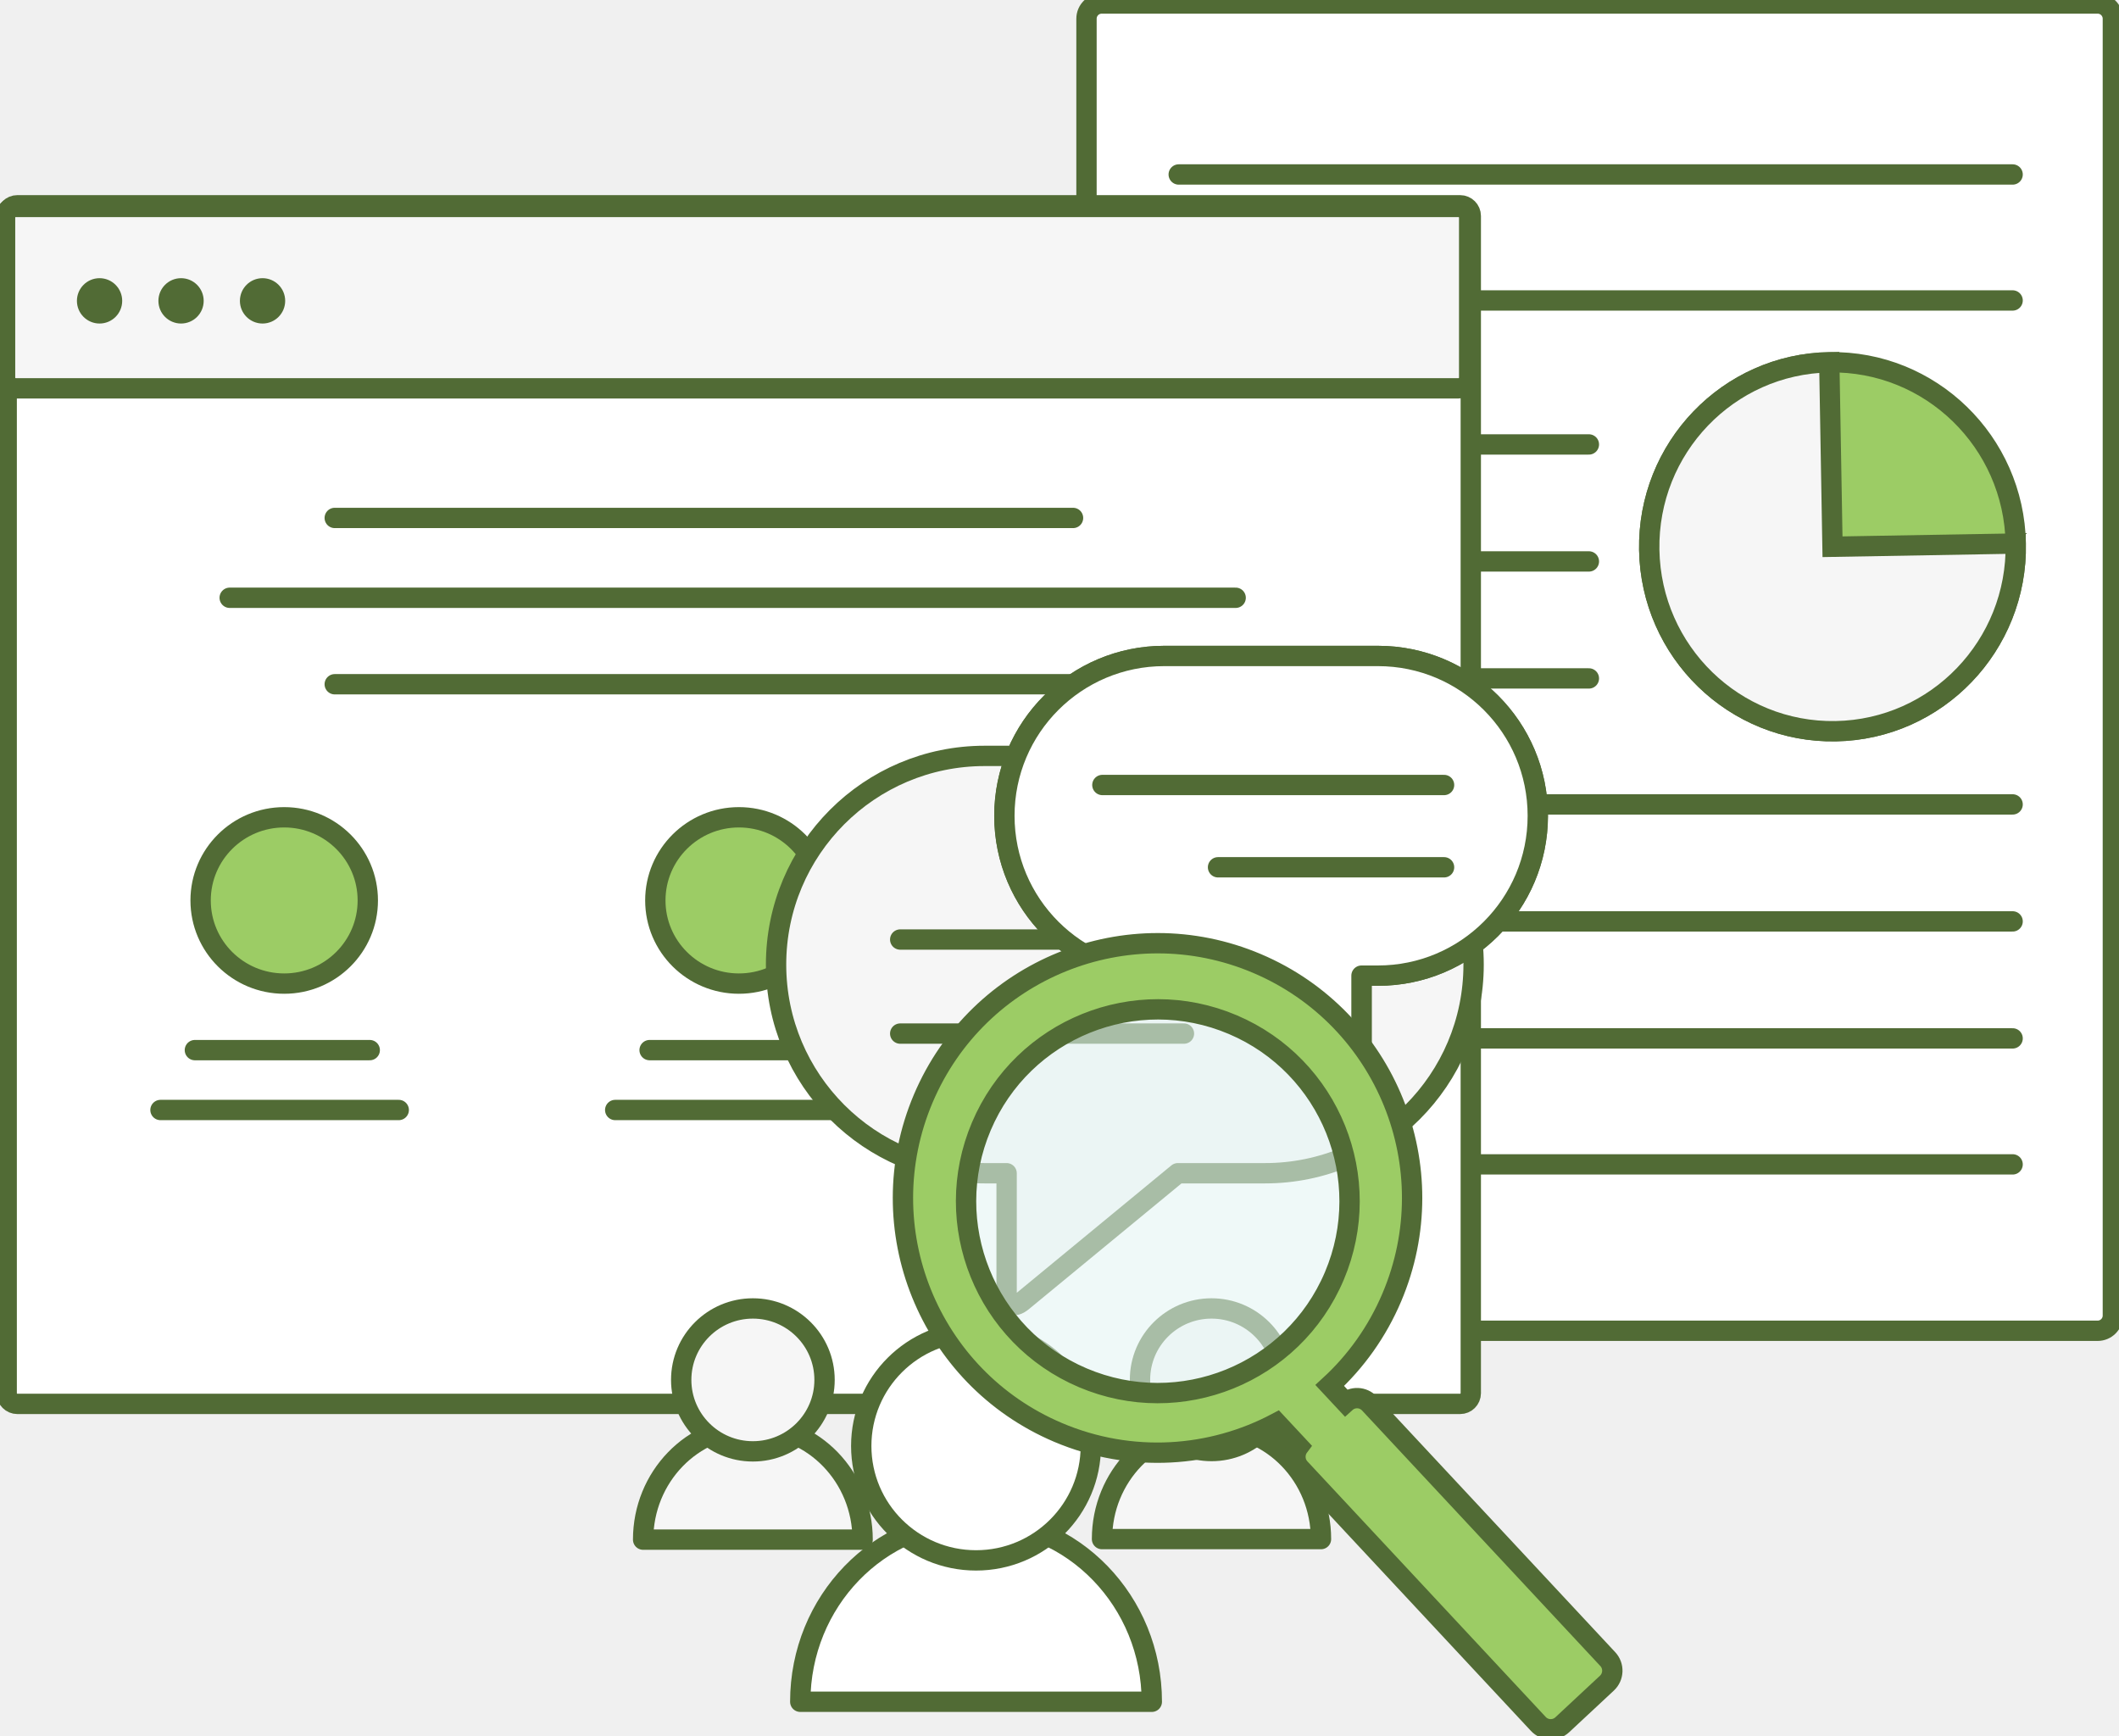
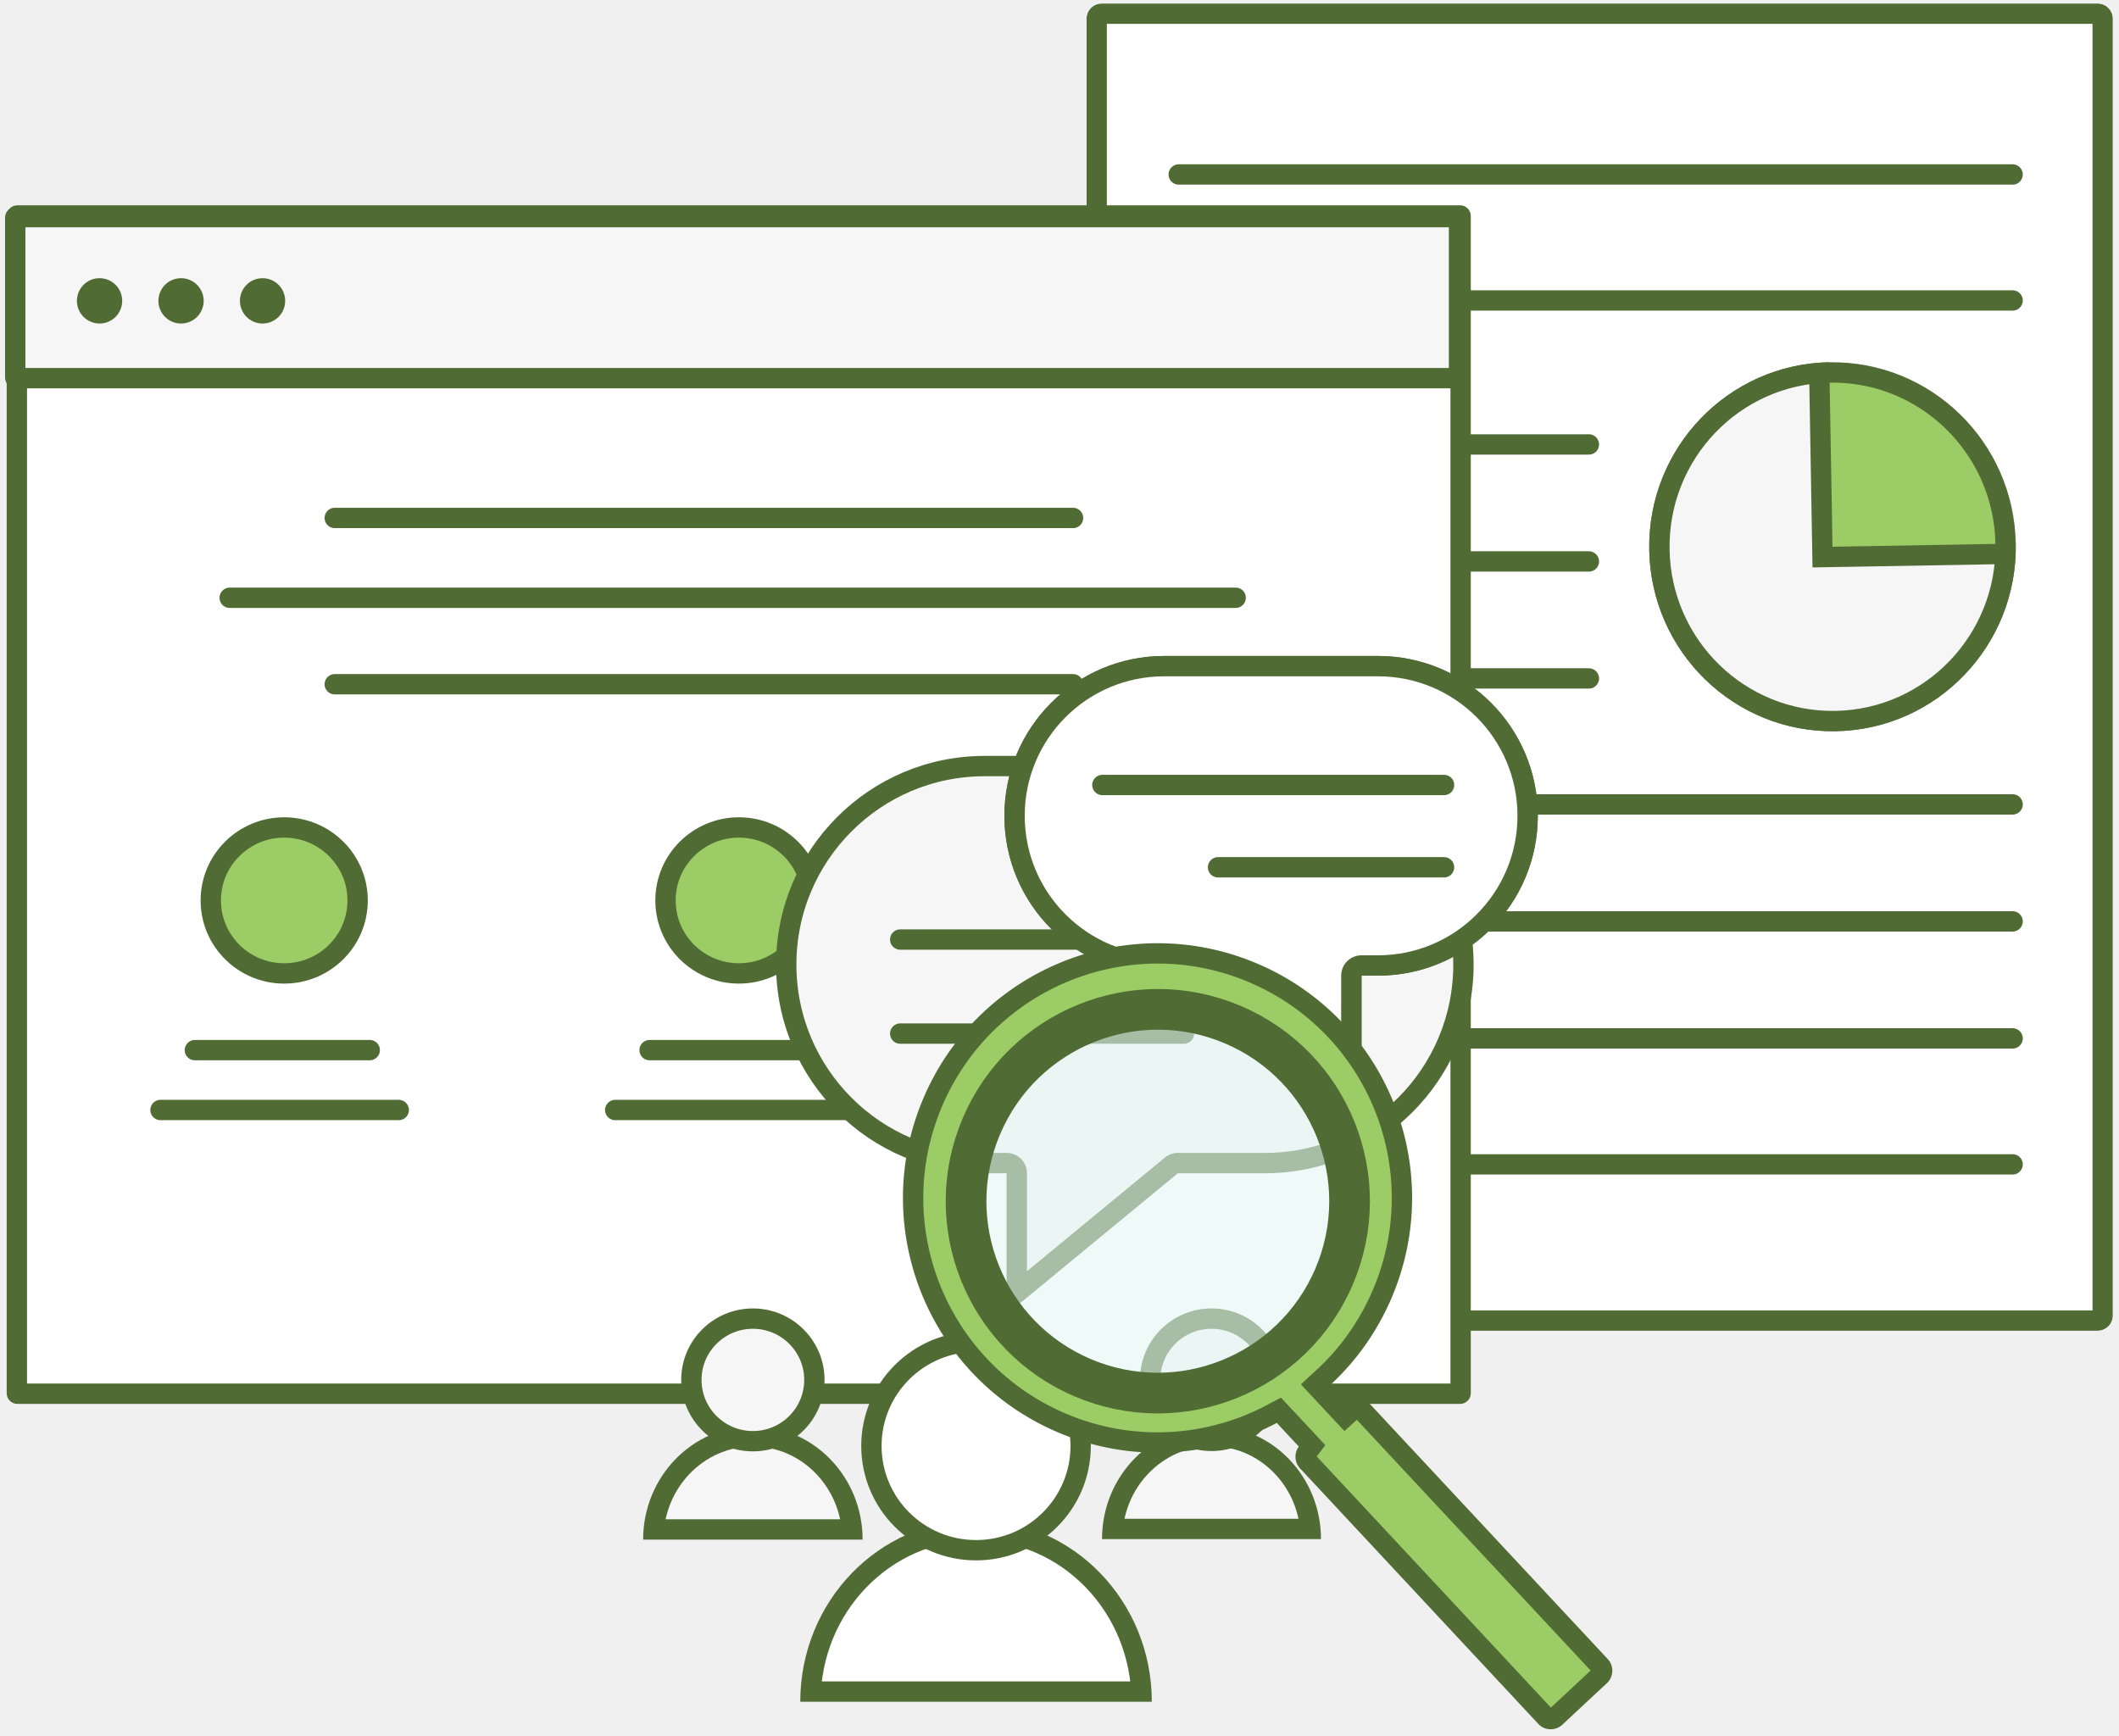
<svg xmlns="http://www.w3.org/2000/svg" xmlns:xlink="http://www.w3.org/1999/xlink" width="243px" height="199px" viewBox="0 0 243 199" version="1.1">
  <defs>
    <rect id="path-1" x="0" y="0" width="117.701" height="152.199" rx="1.749" />
+     <mask id="mask-2" maskContentUnits="userSpaceOnUse" maskUnits="objectBoundingBox" x="0" y="0" width="117.701" height="152.199" fill="white">
+       <use xlink:href="#path-1" />
+     </mask>
+     <mask id="mask-4" maskContentUnits="userSpaceOnUse" maskUnits="objectBoundingBox" x="0" y="0" width="117.701" height="152.199" fill="white">
+       <use xlink:href="#path-1" />
+     </mask>
+     <ellipse id="path-5" cx="21.155" cy="21.019" rx="21.155" ry="21.019" />
+     <mask id="mask-6" maskContentUnits="userSpaceOnUse" maskUnits="objectBoundingBox" x="0" y="0" width="42.311" height="42.037" fill="white">
+       <use xlink:href="#path-5" />
+     </mask>
+     <path d="M42.311,21.019 C42.311,9.41 32.839,-1.32579403e-13 21.155,-1.32579403e-13 L21.155,21.019 C21.155,21.019 21.155,21.019 -7.87190203e-14,21.019 C-7.94344482e-14,32.627 9.472,42.037 21.155,42.037 C32.839,42.037 42.311,32.627 42.311,21.019 L42.311,21.019 Z" id="path-7" />
+     <mask id="mask-8" maskContentUnits="userSpaceOnUse" maskUnits="objectBoundingBox" x="0" y="0" width="42.311" height="42.037" fill="white">
+       <use xlink:href="#path-7" />
+     </mask>
+     <rect id="path-9" x="0.767" y="0" width="167.898" height="137.444" rx="1.224" />
+     <mask id="mask-10" maskContentUnits="userSpaceOnUse" maskUnits="objectBoundingBox" x="0" y="0" width="167.898" height="137.444" fill="white">
+       <use xlink:href="#path-9" />
+     </mask>
+     <rect id="path-11" x="0.581" y="0.187" width="167.898" height="20.802" rx="1.224" />
+     <mask id="mask-12" maskContentUnits="userSpaceOnUse" maskUnits="objectBoundingBox" x="0" y="0" width="167.898" height="20.802" fill="white">
+       <use xlink:href="#path-11" />
+     </mask>
+     <ellipse id="path-13" cx="14.187" cy="9.535" rx="9.586" ry="9.535" />
+     <mask id="mask-14" maskContentUnits="userSpaceOnUse" maskUnits="objectBoundingBox" x="0" y="0" width="19.171" height="19.07" fill="white">
+       <use xlink:href="#path-13" />
+     </mask>
+     <ellipse id="path-15" cx="14.187" cy="9.535" rx="9.586" ry="9.535" />
+     <mask id="mask-16" maskContentUnits="userSpaceOnUse" maskUnits="objectBoundingBox" x="0" y="0" width="19.171" height="19.07" fill="white">
+       <use xlink:href="#path-15" />
+     </mask>
+     <ellipse id="path-17" cx="14.187" cy="9.535" rx="9.586" ry="9.535" />
+     <mask id="mask-18" maskContentUnits="userSpaceOnUse" maskUnits="objectBoundingBox" x="0" y="0" width="19.171" height="19.07" fill="white">
+       <use xlink:href="#path-17" />
+     </mask>
+     <path d="M25.343,26.448 C25.343,19.277 19.722,13.464 12.788,13.464 C5.854,13.464 0.232,19.277 0.232,26.448 L25.343,26.448 Z" id="path-19" />
+     <mask id="mask-20" maskContentUnits="userSpaceOnUse" maskUnits="objectBoundingBox" x="0" y="0" width="25.111" height="12.983" fill="white">
+       <use xlink:href="#path-19" />
+     </mask>
+     <ellipse id="path-21" cx="12.788" cy="8.175" rx="8.2" ry="8.175" />
+     <mask id="mask-22" maskContentUnits="userSpaceOnUse" maskUnits="objectBoundingBox" x="0" y="0" width="16.4" height="16.35" fill="white">
+       <use xlink:href="#path-21" />
+     </mask>
+     <path d="M25.403,26.511 C25.403,19.323 19.769,13.496 12.818,13.496 C5.868,13.496 0.233,19.323 0.233,26.511 L25.403,26.511 Z" id="path-23" />
+     <mask id="mask-24" maskContentUnits="userSpaceOnUse" maskUnits="objectBoundingBox" x="0" y="0" width="25.17" height="13.014" fill="white">
+       <use xlink:href="#path-23" />
+     </mask>
+     <ellipse id="path-25" cx="12.818" cy="8.194" rx="8.219" ry="8.194" />
+     <mask id="mask-26" maskContentUnits="userSpaceOnUse" maskUnits="objectBoundingBox" x="0" y="0" width="16.438" height="16.388" fill="white">
+       <use xlink:href="#path-25" />
+     </mask>
+     <path d="M40.687,42.46 C40.687,30.948 31.662,21.616 20.53,21.616 C9.398,21.616 0.373,30.948 0.373,42.46 L40.687,42.46 Z" id="path-27" />
+     <mask id="mask-28" maskContentUnits="userSpaceOnUse" maskUnits="objectBoundingBox" x="0" y="0" width="40.314" height="20.844" fill="white">
+       <use xlink:href="#path-27" />
+     </mask>
+     <ellipse id="path-29" cx="20.53" cy="13.124" rx="13.164" ry="13.124" />
+     <mask id="mask-30" maskContentUnits="userSpaceOnUse" maskUnits="objectBoundingBox" x="0" y="0" width="26.328" height="26.248" fill="white">
+       <use xlink:href="#path-29" />
+     </mask>
+     <path d="M46.074,47.857 L56.073,47.857 C69.287,47.857 79.992,37.144 79.992,23.929 C79.992,10.71 69.283,0 56.073,0 L23.919,0 C10.705,0 0,10.713 0,23.929 C0,37.147 10.709,47.857 23.919,47.857 L26.438,47.857 L26.438,61.696 C26.438,62.988 27.241,63.373 28.241,62.549 L46.074,47.857 Z" id="path-31" />
+     <mask id="mask-32" maskContentUnits="userSpaceOnUse" maskUnits="objectBoundingBox" x="0" y="0" width="79.992" height="62.819" fill="white">
+       <use xlink:href="#path-31" />
+     </mask>
+     <path d="M35.329,36.657 L42.934,36.657 C53.064,36.657 61.266,28.451 61.266,18.328 C61.266,8.204 53.059,0 42.934,0 L18.428,0 C8.298,0 0.096,8.206 0.096,18.328 C0.096,28.453 8.304,36.657 18.428,36.657 L20.313,36.657 L20.313,47.301 C20.313,48.266 20.917,48.55 21.662,47.935 L35.329,36.657 Z" id="path-33" />
+     <mask id="mask-34" maskContentUnits="userSpaceOnUse" maskUnits="objectBoundingBox" x="0" y="0" width="61.17" height="48.35" fill="white">
+       <use xlink:href="#path-33" />
+     </mask>
+     <path d="M35.329,36.657 L42.934,36.657 C53.064,36.657 61.266,28.451 61.266,18.328 C61.266,8.204 53.059,0 42.934,0 L18.428,0 C8.298,0 0.096,8.206 0.096,18.328 C0.096,28.453 8.304,36.657 18.428,36.657 L20.313,36.657 L20.313,46.708 C20.313,48 21.116,48.385 22.119,47.557 L35.329,36.657 Z" id="path-35" />
+     <mask id="mask-36" maskContentUnits="userSpaceOnUse" maskUnits="objectBoundingBox" x="0" y="0" width="61.17" height="48.135" fill="white">
+       <use xlink:href="#path-35" />
+     </mask>
+     <path d="M61.432,64.302 L64.82,65.81 C64.599,66.71 65.049,67.667 65.918,68.054 L102.528,84.354 C103.51,84.791 104.661,84.348 105.098,83.366 L107.945,76.972 C108.382,75.989 107.935,74.835 106.959,74.401 L70.349,58.101 C69.376,57.668 68.236,58.1 67.791,59.064 L65.349,57.977 C67.022,54.296 67.953,50.206 67.953,45.899 C67.953,29.769 54.887,16.693 38.768,16.693 C22.649,16.693 9.583,29.769 9.583,45.899 C9.583,62.029 22.649,75.104 38.768,75.104 C47.916,75.104 56.081,70.893 61.432,64.302 Z M38.944,68.229 C51.085,68.229 60.927,58.38 60.927,46.231 C60.927,34.081 51.085,24.232 38.944,24.232 C26.803,24.232 16.961,34.081 16.961,46.231 C16.961,58.38 26.803,68.229 38.944,68.229 Z" id="path-37" />
+     <mask id="mask-38" maskContentUnits="userSpaceOnUse" maskUnits="objectBoundingBox" x="0" y="0" width="98.535" height="67.815" fill="white">
+       <use xlink:href="#path-37" />
+     </mask>
  </defs>
  <g id="Page-1" stroke="none" stroke-width="1" fill="none" fill-rule="evenodd">
    <g id="UX-Hires-Overview" transform="translate(-391, -1608)">
      <g id="Group-23" transform="translate(96, 1513)">
        <g id="Group-20" transform="translate(295, 95.40002)">
          <g id="Group-19">
            <g id="Group-17" transform="translate(124.5955, 0)">
              <g id="Path-27">
-                 <mask id="mask-2" fill="white">
+                 <mask id="mask-3" fill="white">
                  <use xlink:href="#path-1" />
                </mask>
-                 <use id="Mask" stroke="#516B35" stroke-width="2.332" stroke-linejoin="round" fill="#FFFFFF" xlink:href="#path-1" />
+                 <g id="Mask" stroke="#516B35" mask="url(#mask-2)" stroke-width="4.665" stroke-linejoin="round" fill="#FFFFFF">
+                   <use mask="url(#mask-4)" xlink:href="#path-1" />
+                 </g>
              </g>
-               <g id="Group-16" transform="translate(10.38636, 17.54259)" stroke="#516B35" stroke-width="2.332">
-                 <path d="M0.094,33.021 L47.226,33.021" id="Line-Copy-3" stroke-linecap="round" stroke-linejoin="round" />
-                 <path d="M0.094,46.436 L47.226,46.436" id="Line-Copy-2" stroke-linecap="round" stroke-linejoin="round" />
-                 <path d="M0.094,59.851 L47.226,59.851" id="Line" stroke-linecap="round" stroke-linejoin="round" />
-                 <path d="M0.19,74.298 L95.818,74.298" id="Line" stroke-linecap="round" stroke-linejoin="round" />
-                 <path d="M0.19,2.064 L95.818,2.064" id="Line-Copy" stroke-linecap="round" stroke-linejoin="round" />
-                 <path d="M0.19,16.511 L95.818,16.511" id="Line-Copy-4" stroke-linecap="round" stroke-linejoin="round" />
-                 <path d="M0.19,87.713 L95.818,87.713" id="Line" stroke-linecap="round" stroke-linejoin="round" />
-                 <path d="M0.19,101.128 L95.818,101.128" id="Line" stroke-linecap="round" stroke-linejoin="round" />
-                 <path d="M0.19,115.575 L95.818,115.575" id="Line" stroke-linecap="round" stroke-linejoin="round" />
-                 <g id="Group-15" transform="translate(74.90274, 44.92246) rotate(-271) translate(-74.90274, -44.92246) translate(53.58183, 23.63966)">
-                   <ellipse id="Oval-37" fill="#9CCC65" cx="21.155" cy="21.019" rx="21.155" ry="21.019" />
-                   <path d="M42.311,21.019 C42.311,9.41 32.839,-1.31450406e-13 21.155,-1.31450406e-13 L21.155,21.019 C21.155,21.019 21.155,21.019 -7.81597009e-14,21.019 C-7.88751289e-14,32.627 9.472,42.037 21.155,42.037 C32.839,42.037 42.311,32.627 42.311,21.019 L42.311,21.019 Z" id="Oval-36" fill="#F6F6F6" />
+               <g id="Group-16" transform="translate(10.38636, 17.54259)" stroke="#516B35">
+                 <path d="M0.094,33.021 L47.226,33.021" id="Line-Copy-3" stroke-width="2.332" stroke-linecap="round" stroke-linejoin="round" />
+                 <path d="M0.094,46.436 L47.226,46.436" id="Line-Copy-2" stroke-width="2.332" stroke-linecap="round" stroke-linejoin="round" />
+                 <path d="M0.094,59.851 L47.226,59.851" id="Line" stroke-width="2.332" stroke-linecap="round" stroke-linejoin="round" />
+                 <path d="M0.19,74.298 L95.818,74.298" id="Line" stroke-width="2.332" stroke-linecap="round" stroke-linejoin="round" />
+                 <path d="M0.19,2.064 L95.818,2.064" id="Line-Copy" stroke-width="2.332" stroke-linecap="round" stroke-linejoin="round" />
+                 <path d="M0.19,16.511 L95.818,16.511" id="Line-Copy-4" stroke-width="2.332" stroke-linecap="round" stroke-linejoin="round" />
+                 <path d="M0.19,87.713 L95.818,87.713" id="Line" stroke-width="2.332" stroke-linecap="round" stroke-linejoin="round" />
+                 <path d="M0.19,101.128 L95.818,101.128" id="Line" stroke-width="2.332" stroke-linecap="round" stroke-linejoin="round" />
+                 <path d="M0.19,115.575 L95.818,115.575" id="Line" stroke-width="2.332" stroke-linecap="round" stroke-linejoin="round" />
+                 <g id="Group-15" transform="translate(74.90274, 44.92246) rotate(-271) translate(-74.90274, -44.92246) translate(53.58183, 23.63966)" stroke-width="4.665">
+                   <use id="Oval-37" mask="url(#mask-6)" fill="#9CCC65" xlink:href="#path-5" />
+                   <use id="Oval-36" mask="url(#mask-8)" fill="#F6F6F6" xlink:href="#path-7" />
                </g>
              </g>
            </g>
            <g id="Group-13" transform="translate(0, 23.13997)">
-               <rect id="Rectangle-54" stroke="#516B35" stroke-width="2.332" stroke-linecap="round" stroke-linejoin="round" fill="#FFFFFF" x="0.767" y="0" width="167.898" height="137.444" rx="1.224" />
-               <rect id="Rectangle-54" stroke="#516B35" stroke-width="2.332" stroke-linecap="round" stroke-linejoin="round" fill="#F6F6F6" x="0.581" y="0.187" width="167.898" height="20.802" rx="1.224" />
+               <use id="Rectangle-54" stroke="#516B35" mask="url(#mask-10)" stroke-width="4.665" stroke-linecap="round" stroke-linejoin="round" fill="#FFFFFF" xlink:href="#path-9" />
+               <use id="Rectangle-54" stroke="#516B35" mask="url(#mask-12)" stroke-width="4.665" stroke-linecap="round" stroke-linejoin="round" fill="#F6F6F6" xlink:href="#path-11" />
              <ellipse id="Oval-19" fill="#516B35" cx="11.417" cy="10.959" rx="2.596" ry="2.6" />
              <ellipse id="Oval-19-Copy" fill="#516B35" cx="20.762" cy="10.959" rx="2.596" ry="2.6" />
              <ellipse id="Oval-19-Copy-2" fill="#516B35" cx="30.108" cy="10.959" rx="2.596" ry="2.6" />
              <g id="Group-8" transform="translate(26.0729, 35.08922)" stroke="#516B35" stroke-width="2.332" stroke-linecap="round">
                <path d="M12.314,19.833 L96.979,19.833" id="Path-132" />
                <path d="M12.314,0.763 L96.979,0.763" id="Path-132" />
                <path d="M0.268,9.917 L115.629,9.917" id="Path-132-Copy" />
              </g>
-               <g id="Group-12" transform="translate(18.4044, 70.17844)" stroke-linecap="round" stroke="#516B35" stroke-width="2.332">
+               <g id="Group-12" transform="translate(18.4044, 70.17844)" stroke-linecap="round" stroke="#516B35">
                <g id="Group-10" transform="translate(104.2916, 0)">
-                   <path d="M3.944,26.698 L23.996,26.698" id="Path-132" />
-                   <path d="M0,33.564 L27.322,33.564" id="Path-132-Copy" />
-                   <ellipse id="Oval-33-Copy-2" stroke-linejoin="round" fill="#9CCC65" cx="14.187" cy="9.535" rx="9.586" ry="9.535" />
+                   <path d="M3.944,26.698 L23.996,26.698" id="Path-132" stroke-width="2.332" />
+                   <path d="M0,33.564 L27.322,33.564" id="Path-132-Copy" stroke-width="2.332" />
+                   <use id="Oval-33-Copy-2" mask="url(#mask-14)" stroke-width="4.665" stroke-linejoin="round" fill="#9CCC65" xlink:href="#path-13" />
                </g>
                <g id="Group-11" transform="translate(52.1458, 0)">
-                   <path d="M3.944,26.698 L23.996,26.698" id="Path-132" />
-                   <path d="M0,33.564 L27.322,33.564" id="Path-132-Copy" />
-                   <ellipse id="Oval-33-Copy-3" stroke-linejoin="round" fill="#9CCC65" cx="14.187" cy="9.535" rx="9.586" ry="9.535" />
+                   <path d="M3.944,26.698 L23.996,26.698" id="Path-132" stroke-width="2.332" />
+                   <path d="M0,33.564 L27.322,33.564" id="Path-132-Copy" stroke-width="2.332" />
+                   <use id="Oval-33-Copy-3" mask="url(#mask-16)" stroke-width="4.665" stroke-linejoin="round" fill="#9CCC65" xlink:href="#path-15" />
                </g>
                <g id="Group-9">
-                   <path d="M3.944,26.698 L23.996,26.698" id="Path-132" />
-                   <path d="M0,33.564 L27.322,33.564" id="Path-132-Copy" />
-                   <ellipse id="Oval-33-Copy-4" stroke-linejoin="round" fill="#9CCC65" cx="14.187" cy="9.535" rx="9.586" ry="9.535" />
+                   <path d="M3.944,26.698 L23.996,26.698" id="Path-132" stroke-width="2.332" />
+                   <path d="M0,33.564 L27.322,33.564" id="Path-132-Copy" stroke-width="2.332" />
+                   <use id="Oval-33-Copy-4" mask="url(#mask-18)" stroke-width="4.665" stroke-linejoin="round" fill="#9CCC65" xlink:href="#path-17" />
                </g>
              </g>
            </g>
-             <g id="people" transform="translate(73.51911, 149.6384)" stroke-linecap="round" stroke="#516B35" stroke-width="2.332" stroke-linejoin="round">
+             <g id="people" transform="translate(73.51911, 149.6384)" stroke-linecap="round" stroke="#516B35" stroke-width="4.665" stroke-linejoin="round">
              <g id="Group">
                <g id="Group-5" transform="translate(0, -0)">
                  <g id="person1" transform="translate(52.6242, -0)" fill="#F6F6F6">
-                     <path d="M25.343,26.448 C25.343,19.277 19.722,13.464 12.788,13.464 C5.854,13.464 0.232,19.277 0.232,26.448 L25.343,26.448 Z" id="Oval-27-Copy" />
-                     <ellipse id="Oval-27" cx="12.788" cy="8.175" rx="8.2" ry="8.175" />
+                     <use id="Oval-27-Copy" mask="url(#mask-20)" xlink:href="#path-19" />
+                     <use id="Oval-27" mask="url(#mask-22)" xlink:href="#path-21" />
                  </g>
                  <g id="person1" transform="translate(0, -0)" fill="#F6F6F6">
-                     <path d="M25.403,26.511 C25.403,19.323 19.769,13.496 12.818,13.496 C5.868,13.496 0.233,19.323 0.233,26.511 L25.403,26.511 Z" id="Oval-27-Copy" />
-                     <ellipse id="Oval-27" cx="12.818" cy="8.194" rx="8.219" ry="8.194" />
+                     <use id="Oval-27-Copy" mask="url(#mask-24)" xlink:href="#path-23" />
+                     <use id="Oval-27" mask="url(#mask-26)" xlink:href="#path-25" />
                  </g>
                  <g id="person1" transform="translate(17.8794, 2.641317)" fill="#FFFFFF">
-                     <path d="M40.687,42.46 C40.687,30.948 31.662,21.616 20.53,21.616 C9.398,21.616 0.373,30.948 0.373,42.46 L40.687,42.46 Z" id="Oval-27-Copy" />
-                     <ellipse id="Oval-27" cx="20.53" cy="13.124" rx="13.164" ry="13.124" />
+                     <use id="Oval-27-Copy" mask="url(#mask-28)" xlink:href="#path-27" />
+                     <use id="Oval-27" mask="url(#mask-30)" xlink:href="#path-29" />
                  </g>
                </g>
              </g>
            </g>
-             <g id="Group-4" transform="translate(88.99681, 74.81922)" stroke-linecap="round" stroke="#516B35" stroke-width="2.332">
+             <g id="Group-4" transform="translate(88.99681, 74.81922)" stroke-linecap="round" stroke="#516B35">
              <g id="Group-3" transform="translate(0, 11.4588)">
-                 <path d="M46.074,47.857 L56.073,47.857 C69.287,47.857 79.992,37.144 79.992,23.929 C79.992,10.71 69.283,0 56.073,0 L23.919,0 C10.705,0 0,10.713 0,23.929 C0,37.147 10.709,47.857 23.919,47.857 L26.438,47.857 L26.438,61.696 C26.438,62.988 27.241,63.373 28.241,62.549 L46.074,47.857 Z" id="Rectangle-73" stroke-linejoin="round" fill="#F6F6F6" />
-                 <path d="M14.236,21.057 L39.318,21.057" id="Path-132-Copy-2" />
-                 <path d="M14.236,31.842 L46.775,31.842" id="Path-132-Copy-3" />
+                 <use id="Rectangle-73" mask="url(#mask-32)" stroke-width="4.665" stroke-linejoin="round" fill="#F6F6F6" xlink:href="#path-31" />
+                 <path d="M14.236,21.057 L39.318,21.057" id="Path-132-Copy-2" stroke-width="2.332" />
+                 <path d="M14.236,31.842 L46.775,31.842" id="Path-132-Copy-3" stroke-width="2.332" />
              </g>
              <g id="Group-2" transform="translate(56.49363, 24.29696) scale(-1, 1) translate(-56.49363, -24.29696) translate(25.53822, 0)">
-                 <path d="M35.329,36.657 L42.934,36.657 C53.064,36.657 61.266,28.451 61.266,18.328 C61.266,8.204 53.059,0 42.934,0 L18.428,0 C8.298,0 0.096,8.206 0.096,18.328 C0.096,28.453 8.304,36.657 18.428,36.657 L20.313,36.657 L20.313,47.301 C20.313,48.266 20.917,48.55 21.662,47.935 L35.329,36.657 Z" id="Rectangle-73-Copy" stroke-linejoin="round" fill="#FFFFFF" />
-                 <path d="M35.329,36.657 L42.934,36.657 C53.064,36.657 61.266,28.451 61.266,18.328 C61.266,8.204 53.059,0 42.934,0 L18.428,0 C8.298,0 0.096,8.206 0.096,18.328 C0.096,28.453 8.304,36.657 18.428,36.657 L20.313,36.657 L20.313,46.708 C20.313,48 21.116,48.385 22.119,47.557 L35.329,36.657 Z" id="Rectangle-73-Copy-2" stroke-linejoin="round" fill="#FFFFFF" />
-                 <path d="M10.846,14.795 L50.029,14.795" id="Path-132-Copy-4" />
-                 <path d="M10.846,24.232 L36.766,24.232" id="Path-132-Copy-5" />
+                 <use id="Rectangle-73-Copy" mask="url(#mask-34)" stroke-width="4.665" stroke-linejoin="round" fill="#FFFFFF" xlink:href="#path-33" />
+                 <use id="Rectangle-73-Copy-2" mask="url(#mask-36)" stroke-width="4.665" stroke-linejoin="round" fill="#FFFFFF" xlink:href="#path-35" />
+                 <path d="M10.846,14.795 L50.029,14.795" id="Path-132-Copy-4" stroke-width="2.332" />
+                 <path d="M10.846,24.232 L36.766,24.232" id="Path-132-Copy-5" stroke-width="2.332" />
              </g>
            </g>
          </g>
          <g id="Group-6" transform="translate(90.54086, 98.54227)">
            <path d="M22.636,51.488 C15.672,40.742 18.72,26.374 29.444,19.396 C40.168,12.418 54.507,15.472 61.471,26.218 C68.435,36.963 65.387,51.331 54.663,58.309 C43.939,65.288 29.6,62.234 22.636,51.488 Z" id="Mask" fill="#E4F5F4" opacity="0.59" transform="translate(42.15485, 38.79384) rotate(-10) translate(-42.15485, -38.79384) " />
-             <path d="M61.432,64.302 L64.82,65.81 C64.599,66.71 65.049,67.667 65.918,68.054 L102.528,84.354 C103.51,84.791 104.661,84.348 105.098,83.366 L107.945,76.972 C108.382,75.989 107.935,74.835 106.959,74.401 L70.349,58.101 C69.376,57.668 68.236,58.1 67.791,59.064 L65.349,57.977 C67.022,54.296 67.953,50.206 67.953,45.899 C67.953,29.769 54.887,16.693 38.768,16.693 C22.649,16.693 9.583,29.769 9.583,45.899 C9.583,62.029 22.649,75.104 38.768,75.104 C47.916,75.104 56.081,70.893 61.432,64.302 Z M38.944,68.229 C51.085,68.229 60.927,58.38 60.927,46.231 C60.927,34.081 51.085,24.232 38.944,24.232 C26.803,24.232 16.961,34.081 16.961,46.231 C16.961,58.38 26.803,68.229 38.944,68.229 Z" id="Mask" stroke="#516B35" stroke-width="2.332" fill="#9CCC65" transform="translate(58.85001, 50.60008) rotate(-337) translate(-58.85001, -50.60008) " />
+             <use id="Mask" stroke="#516B35" mask="url(#mask-38)" stroke-width="4.665" fill="#9CCC65" transform="translate(58.85001, 50.60008) rotate(-337) translate(-58.85001, -50.60008) " xlink:href="#path-37" />
          </g>
        </g>
      </g>
    </g>
  </g>
</svg>
